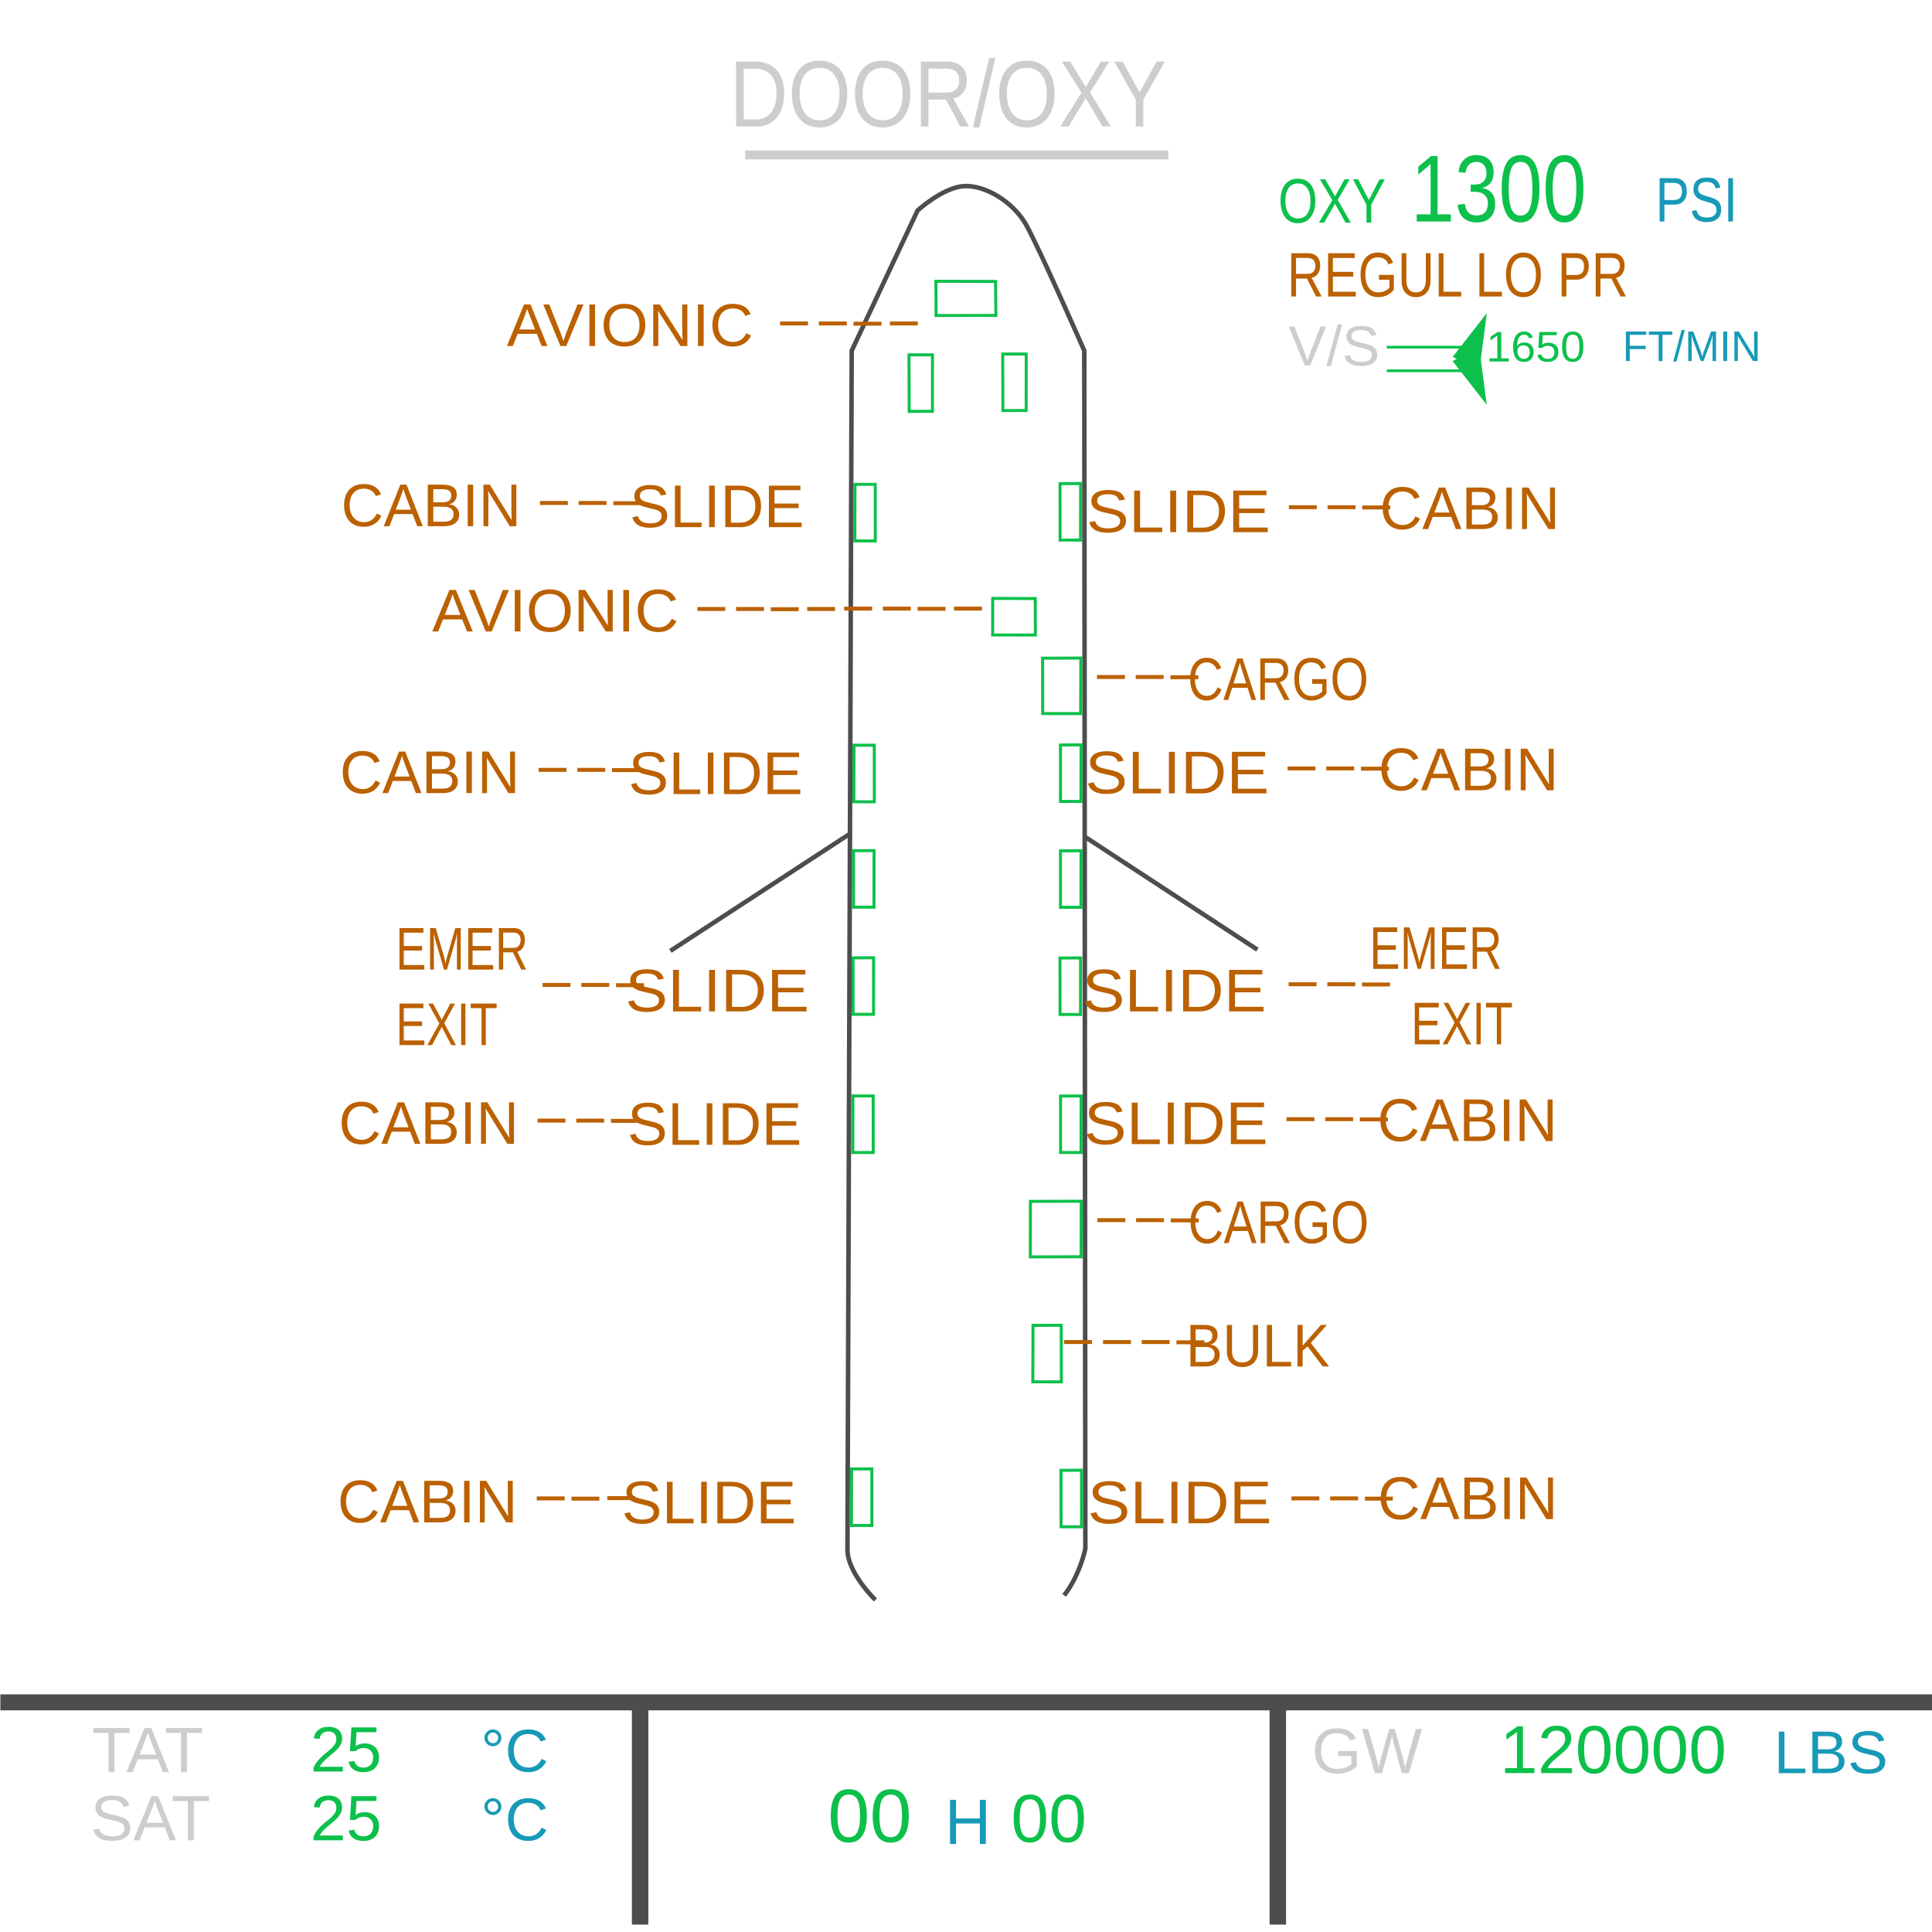
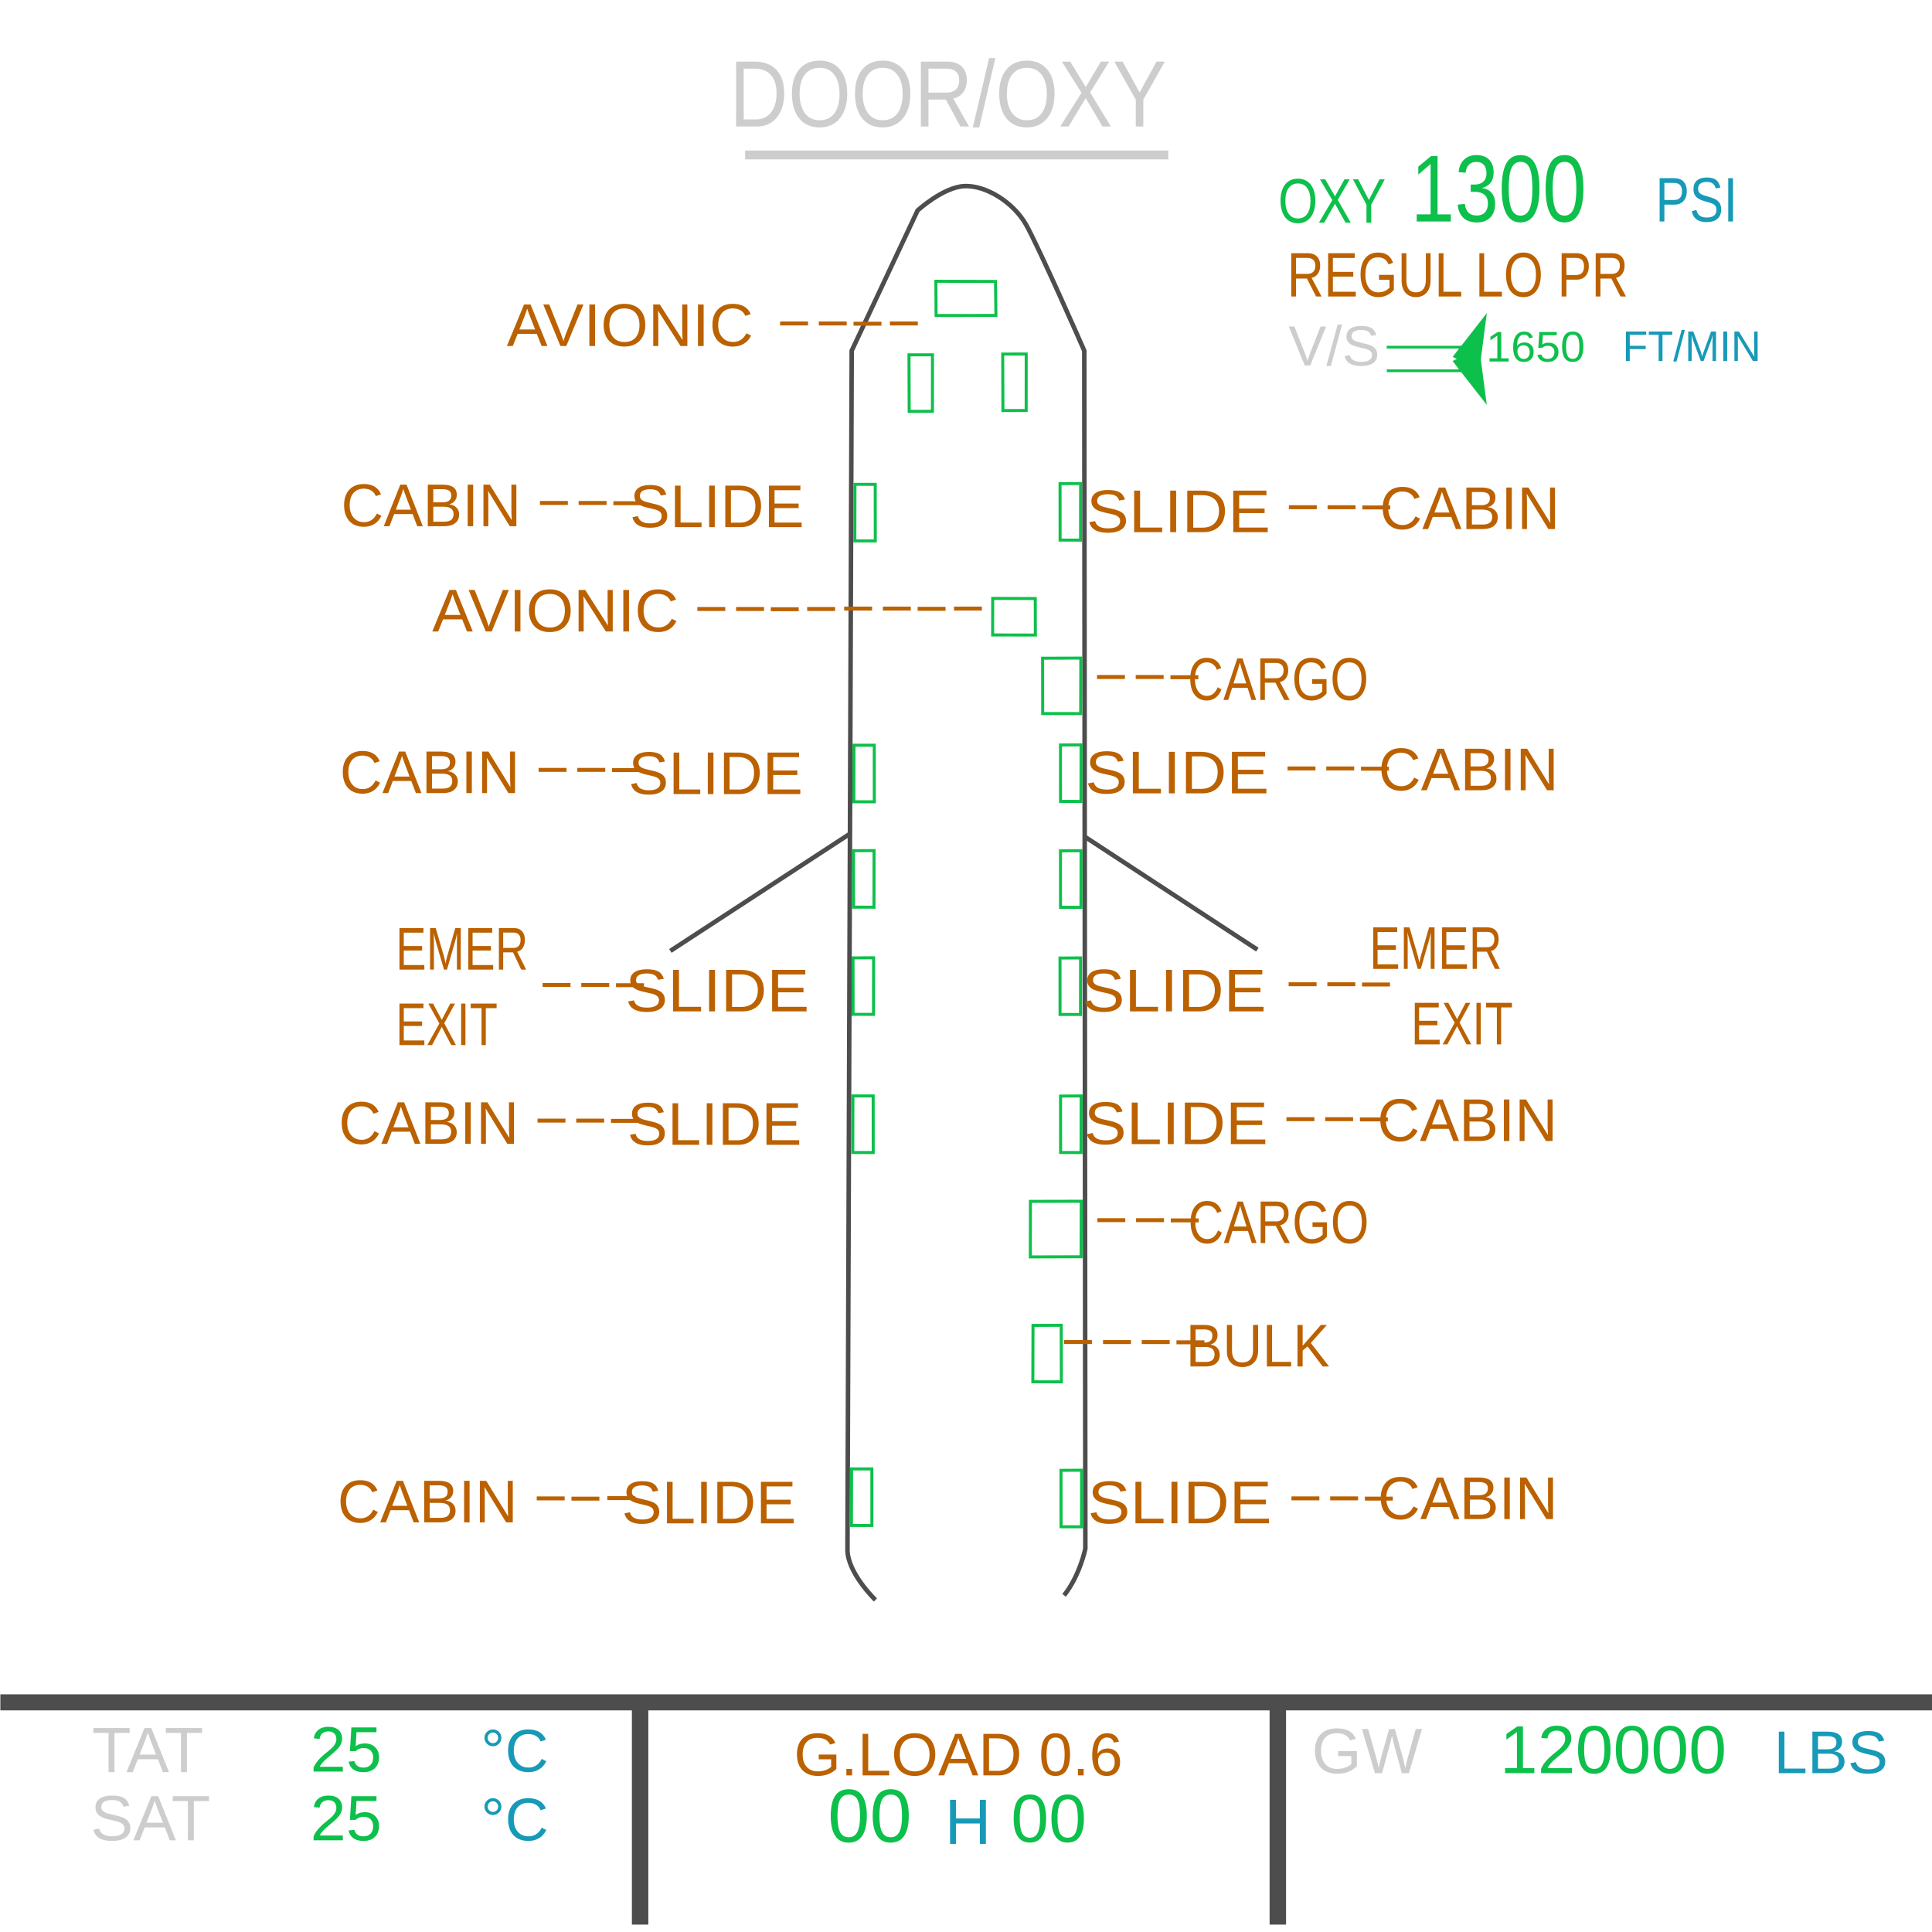
<svg xmlns="http://www.w3.org/2000/svg" width="1024pt" height="1024pt" viewBox="0 0 1024 1024" version="1.1" id="svg2">
  <defs id="defs373" />
  <g id="g913">
    <rect y="898.036" x="0.192" height="8.497" width="1023.902" id="rect3952" style="fill:#4d4d4d;fill-opacity:1" />
    <rect y="902.733" x="334.912" height="117.34" width="8.725" id="rect3956" style="fill:#4d4d4d;fill-opacity:1" />
    <rect style="fill:#4d4d4d;fill-opacity:1" id="rect4168" width="8.725" height="117.34" x="672.912" y="902.733" />
  </g>
  <text xml:space="preserve" style="font-style:normal;font-weight:normal;line-height:0%;font-family:'Liberation Sans';letter-spacing:0px;word-spacing:0px;fill:#179ab7;fill-opacity:1;stroke:none;stroke-width:1px;stroke-linecap:butt;stroke-linejoin:miter;stroke-opacity:1" x="500.752" y="977.318" id="text6232">
    <tspan id="tspan3726-1-4-5-7" x="500.752" y="977.318" style="font-style:normal;font-variant:normal;font-weight:normal;font-stretch:normal;font-size:34px;line-height:1.25;font-family:'Liberation Sans';-inkscape-font-specification:'Liberation Sans';fill:#179ab7;fill-opacity:1">H</tspan>
  </text>
  <text xml:space="preserve" style="font-style:normal;font-weight:normal;line-height:0%;font-family:'Liberation Sans';letter-spacing:0px;word-spacing:0px;fill:#179ab7;fill-opacity:1;stroke:none;stroke-width:1px;stroke-linecap:butt;stroke-linejoin:miter;stroke-opacity:1" x="254.868" y="938.986" id="text6233">
    <tspan id="tspan3726-1-4-5-3" x="254.868" y="938.986" style="font-style:normal;font-variant:normal;font-weight:normal;font-stretch:normal;font-size:32px;line-height:1.25;font-family:'Liberation Sans';-inkscape-font-specification:'Liberation Sans';fill:#179ab7;fill-opacity:1">°C</tspan>
  </text>
  <text xml:space="preserve" style="font-style:normal;font-weight:normal;line-height:0%;font-family:'Liberation Sans';letter-spacing:0px;word-spacing:0px;fill:#179ab7;fill-opacity:1;stroke:none;stroke-width:1px;stroke-linecap:butt;stroke-linejoin:miter;stroke-opacity:1" x="940.18" y="939.824" id="GW-weight-unit">
    <tspan id="tspan3726-1-4-5-7-7" x="940.18" y="939.824" style="font-style:normal;font-variant:normal;font-weight:normal;font-stretch:normal;font-size:32px;line-height:1.25;font-family:'Liberation Sans';-inkscape-font-specification:'Liberation Sans';fill:#179ab7;fill-opacity:1">LBS</tspan>
  </text>
  <text xml:space="preserve" style="font-style:normal;font-weight:normal;line-height:0%;font-family:'Liberation Sans';letter-spacing:0px;word-spacing:0px;fill:#000000;fill-opacity:1;stroke:none;stroke-width:1px;stroke-linecap:butt;stroke-linejoin:miter;stroke-opacity:1" x="695.25" y="939.804" id="text3912">
    <tspan id="tspan3914" x="695.25" y="939.804" style="font-style:normal;font-variant:normal;font-weight:normal;font-stretch:normal;font-size:34px;line-height:1.25;font-family:'Liberation Sans';-inkscape-font-specification:'Liberation Sans';fill:#cecdce">GW</tspan>
  </text>
  <text xml:space="preserve" style="font-style:normal;font-weight:normal;line-height:0%;font-family:'Liberation Sans';letter-spacing:0px;word-spacing:0px;fill:#000000;fill-opacity:1;stroke:none;stroke-width:1px;stroke-linecap:butt;stroke-linejoin:miter;stroke-opacity:1" x="48.732" y="939.298" id="text6235">
    <tspan id="tspan3914-9" x="48.732" y="939.298" style="font-style:normal;font-variant:normal;font-weight:normal;font-stretch:normal;font-size:34px;line-height:1.25;font-family:'Liberation Sans';-inkscape-font-specification:'Liberation Sans';fill:#cecdce">TAT</tspan>
  </text>
  <text xml:space="preserve" style="font-style:normal;font-weight:normal;line-height:0%;font-family:'Liberation Sans';letter-spacing:0px;word-spacing:0px;fill:#000000;fill-opacity:1;stroke:none;stroke-width:1px;stroke-linecap:butt;stroke-linejoin:miter;stroke-opacity:1" x="47.952" y="975.403" id="text6236">
    <tspan id="tspan3914-9-4" x="47.952" y="975.403" style="font-style:normal;font-variant:normal;font-weight:normal;font-stretch:normal;font-size:34px;line-height:1.25;font-family:'Liberation Sans';-inkscape-font-specification:'Liberation Sans';fill:#cecdce">SAT</tspan>
  </text>
  <text xml:space="preserve" style="font-style:normal;font-weight:normal;line-height:0%;font-family:'Liberation Sans';text-align:end;letter-spacing:0px;word-spacing:0px;text-anchor:end;fill:#000000;fill-opacity:1;stroke:none;stroke-width:1px;stroke-linecap:butt;stroke-linejoin:miter;stroke-opacity:1" x="212.326" y="938.966" id="TAT">
    <tspan id="tspan5151-5-7-1" x="212.326" y="938.966" style="font-style:normal;font-variant:normal;font-weight:normal;font-stretch:normal;font-size:34px;line-height:1.25;font-family:'Liberation Sans';-inkscape-font-specification:'Liberation Sans';text-align:end;text-anchor:end;fill:#0dc04b">25</tspan>
  </text>
  <text xml:space="preserve" style="font-style:normal;font-weight:normal;line-height:0%;font-family:'Liberation Sans';text-align:end;letter-spacing:0px;word-spacing:0px;text-anchor:end;fill:#000000;fill-opacity:1;stroke:none;stroke-width:1px;stroke-linecap:butt;stroke-linejoin:miter;stroke-opacity:1" x="212.326" y="975.404" id="SAT">
    <tspan id="tspan5151-5-7-1-0" x="212.326" y="975.404" style="font-style:normal;font-variant:normal;font-weight:normal;font-stretch:normal;font-size:34px;line-height:1.25;font-family:'Liberation Sans';-inkscape-font-specification:'Liberation Sans';text-align:end;text-anchor:end;fill:#0dc04b">25</tspan>
  </text>
  <text xml:space="preserve" style="font-style:normal;font-weight:normal;line-height:0%;font-family:'Liberation Sans';text-align:end;letter-spacing:0px;word-spacing:0px;text-anchor:end;fill:#000000;fill-opacity:1;stroke:none;stroke-width:1px;stroke-linecap:butt;stroke-linejoin:miter;stroke-opacity:1" x="925.09" y="939.785" id="GW">
    <tspan id="tspan5151-5-7-1-9" x="925.09" y="939.785" style="font-style:normal;font-variant:normal;font-weight:normal;font-stretch:normal;font-size:36px;line-height:1.25;font-family:'Liberation Sans';-inkscape-font-specification:'Liberation Sans';text-align:end;text-anchor:end;fill:#0dc04b">120000</tspan>
  </text>
  <text id="text4170" y="975.424" x="254.868" style="font-style:normal;font-weight:normal;line-height:0%;font-family:'Liberation Sans';letter-spacing:0px;word-spacing:0px;fill:#179ab7;fill-opacity:1;stroke:none;stroke-width:1px;stroke-linecap:butt;stroke-linejoin:miter;stroke-opacity:1" xml:space="preserve">
    <tspan style="font-style:normal;font-variant:normal;font-weight:normal;font-stretch:normal;font-size:32px;line-height:1.25;font-family:'Liberation Sans';-inkscape-font-specification:'Liberation Sans';fill:#179ab7;fill-opacity:1" y="975.424" x="254.868" id="tspan4172">°C</tspan>
  </text>
  <text id="UTCh" y="976.252" x="465.991" style="font-style:normal;font-weight:normal;line-height:0%;font-family:'Liberation Sans';text-align:center;letter-spacing:0px;word-spacing:0px;text-anchor:middle;fill:#000000;fill-opacity:1;stroke:none;stroke-width:1px;stroke-linecap:butt;stroke-linejoin:miter;stroke-opacity:1" xml:space="preserve">
    <tspan style="font-style:normal;font-variant:normal;font-weight:normal;font-stretch:normal;font-size:40px;line-height:1.25;font-family:'Liberation Sans';-inkscape-font-specification:'Liberation Sans';text-align:center;text-anchor:middle;fill:#0dc04b" y="976.252" x="465.991" id="tspan4176">00</tspan>
  </text>
  <text xml:space="preserve" style="font-style:normal;font-weight:normal;line-height:0%;font-family:'Liberation Sans';text-align:center;letter-spacing:0px;word-spacing:0px;text-anchor:middle;fill:#000000;fill-opacity:1;stroke:none;stroke-width:1px;stroke-linecap:butt;stroke-linejoin:miter;stroke-opacity:1" x="560.885" y="976.252" id="UTCm">
    <tspan id="tspan4180" x="560.885" y="976.252" style="font-style:normal;font-variant:normal;font-weight:normal;font-stretch:normal;font-size:36px;line-height:1.25;font-family:'Liberation Sans';-inkscape-font-specification:'Liberation Sans';text-align:center;text-anchor:middle;fill:#0dc04b">00</tspan>
+   </text>
+   <text xml:space="preserve" style="font-style:normal;font-weight:normal;line-height:0%;font-family:'Liberation Sans';text-align:center;letter-spacing:0px;word-spacing:0px;text-anchor:middle;fill:#000000;fill-opacity:1;stroke:none;stroke-width:1px;stroke-linecap:butt;stroke-linejoin:miter;stroke-opacity:1" x="512.932" y="940.985" id="GLoad">
+     <tspan id="tspan861" x="512.932" y="940.985" style="font-style:normal;font-variant:normal;font-weight:normal;font-stretch:normal;font-size:32px;line-height:1.25;font-family:'Liberation Sans';-inkscape-font-specification:'Liberation Sans';text-align:center;text-anchor:middle;fill:#bb6100;fill-opacity:1">G.LOAD 0.6</tspan>
  </text>
  <text xml:space="preserve" style="font-style:normal;font-weight:normal;line-height:0%;font-family:'Liberation Sans';letter-spacing:0px;word-spacing:0px;fill:#000000;fill-opacity:1;stroke:none;stroke-width:1px;stroke-linecap:butt;stroke-linejoin:miter;stroke-opacity:1" x="546.919" y="62.163" id="PageTitleAPU" transform="scale(0.9272415,1.078468)">
    <tspan id="tspan3716" x="546.919" y="62.163" style="font-style:normal;font-variant:normal;font-weight:normal;font-stretch:normal;font-size:46.362px;line-height:1.25;font-family:'Liberation Sans';-inkscape-font-specification:'Liberation Sans';text-align:center;text-anchor:middle;fill:#cecdce">DOOR/OXY</tspan>
  </text>
  <rect style="fill:#cecdce;fill-opacity:1" id="PageTitleAPU2" width="224.293" height="4.678" x="394.949" y="79.798" />
  <path style="fill:none;fill-rule:evenodd;stroke:#4d4d4d;stroke-width:2.4;stroke-linecap:butt;stroke-linejoin:miter;stroke-opacity:1;stroke-miterlimit:4;stroke-dasharray:none" d="m 464,848 c 0,0 -14.829,-14.25 -14.829,-26.634 0,-12.383 2.251,-635.481 2.251,-635.481 L 486.321,111.586 c 0,0 13.509,-12.383 24.766,-12.946 11.257,-0.563 25.892,8.443 32.647,20.263 6.754,11.82 30.958,66.982 30.958,66.982 l 0.563,634.919 c 0,0 -2.814,14.072 -11.257,24.766" id="aircraft" />
  <path style="fill:none;fill-rule:evenodd;stroke:#4d4d4d;stroke-width:2.4;stroke-linecap:butt;stroke-linejoin:miter;stroke-opacity:1;stroke-miterlimit:4;stroke-dasharray:none" d="m 575.254,443.68 91.185,59.664" id="path4257" />
  <path style="fill:none;fill-rule:evenodd;stroke:#4d4d4d;stroke-width:2.4;stroke-linecap:butt;stroke-linejoin:miter;stroke-opacity:1;stroke-miterlimit:4;stroke-dasharray:none" d="M 450.625,441.812 355.312,504" id="path4259" />
  <path style="fill:none;fill-opacity:1;fill-rule:evenodd;stroke:#0dc04b;stroke-width:1.6;stroke-linecap:butt;stroke-linejoin:miter;stroke-opacity:1;stroke-miterlimit:4;stroke-dasharray:none" d="m 496.045,149.08 0.102,18.145 31.708,-0.048 -0.219,-18.001 z" id="Avionics1" />
  <path id="Avionics2" d="m 494.235,188.063 -12.456,0.02 0.113,29.959 12.322,-0.052 z" style="fill:none;fill-opacity:1;fill-rule:evenodd;stroke:#0dc04b;stroke-width:1.6;stroke-linecap:butt;stroke-linejoin:miter;stroke-miterlimit:4;stroke-dasharray:none;stroke-opacity:1" />
  <text xml:space="preserve" style="font-style:normal;font-variant:normal;font-weight:normal;font-stretch:normal;line-height:0%;font-family:'Liberation Sans';-inkscape-font-specification:'Liberation Sans';text-align:end;letter-spacing:0px;word-spacing:0px;text-anchor:end;fill:#000000;fill-opacity:1;stroke:none;stroke-width:1px;stroke-linecap:butt;stroke-linejoin:miter;stroke-opacity:1" x="407.014" y="184.449" id="AvionicsLbl1" transform="scale(1.005814,0.9942194)">
    <tspan id="tspan4271" x="407.014" y="184.449" style="font-size:32.186px;line-height:1.25;fill:#bb6100;fill-opacity:1">AVIONIC</tspan>
  </text>
  <path style="fill:#bb6100;fill-opacity:1;fill-rule:evenodd;stroke:#bb6100;stroke-width:2.612;stroke-linecap:butt;stroke-linejoin:miter;stroke-miterlimit:4;stroke-dasharray:none;stroke-dashoffset:7.68;stroke-opacity:1" d="M 516.836 214.307 L 535.334 214.307 L 516.836 214.307 z M 542.484 214.307 L 560.98 214.307 L 542.484 214.307 z M 589.582 214.307 L 608.08 214.307 L 589.582 214.307 z M 565.488 214.461 L 583.986 214.461 L 565.488 214.461 z " transform="scale(0.8,0.8)" id="AvionicsLine1" />
  <path style="fill:none;fill-opacity:1;fill-rule:evenodd;stroke:#0dc04b;stroke-width:1.6;stroke-linecap:butt;stroke-linejoin:miter;stroke-miterlimit:4;stroke-dasharray:none;stroke-opacity:1" d="m 463.895,256.717 -10.743,-0.003 -0.071,29.968 10.839,0.024 z" id="Cabin1Left" />
  <path id="Cabin1Right" d="m 572.755,256.281 -10.909,0.063 0.029,29.901 10.839,0.024 z" style="fill:none;fill-opacity:1;fill-rule:evenodd;stroke:#0dc04b;stroke-width:1.6;stroke-linecap:butt;stroke-linejoin:miter;stroke-miterlimit:4;stroke-dasharray:none;stroke-opacity:1" />
  <text xml:space="preserve" style="font-style:normal;font-variant:normal;font-weight:normal;font-stretch:normal;line-height:0%;font-family:'Liberation Sans';-inkscape-font-specification:'Liberation Sans';text-align:end;letter-spacing:0px;word-spacing:0px;text-anchor:end;fill:#bb6100;fill-opacity:1;stroke:none;stroke-width:1px;stroke-linecap:butt;stroke-linejoin:miter;stroke-opacity:1" x="289.621" y="275.521" id="Cabin1LeftLbl" transform="scale(0.9878765,1.012272)">
    <tspan id="tspan4291" x="289.621" y="275.521" style="font-size:31.612px;line-height:1.25">CABIN</tspan>
  </text>
  <path style="fill:#bb6100;fill-opacity:1;fill-rule:evenodd;stroke:#bb6100;stroke-width:2.089;stroke-linecap:butt;stroke-linejoin:miter;stroke-miterlimit:4;stroke-dasharray:none;stroke-dashoffset:7.68;stroke-opacity:1" d="m 286.179,266.584 14.797,0 z m 20.517,0 14.798,0 z m 18.405,0.125 14.797,0 z" id="Cabin1LeftLine" />
  <text xml:space="preserve" style="font-style:normal;font-weight:normal;line-height:0%;font-family:'Liberation Sans';text-align:end;letter-spacing:0px;word-spacing:0px;text-anchor:end;fill:#bb6100;fill-opacity:1;stroke:none;stroke-width:1px;stroke-linecap:butt;stroke-linejoin:miter;stroke-opacity:1" x="436.253" y="279.41" id="Cabin1LeftSlide">
    <tspan id="tspan4301" x="436.253" y="279.41" style="font-size:32px;line-height:1.25">SLIDE</tspan>
  </text>
  <text transform="scale(1.005814,0.9942194)" id="AvionicsLbl2" y="336.654" x="367.691" style="font-style:normal;font-variant:normal;font-weight:normal;font-stretch:normal;line-height:0%;font-family:'Liberation Sans';-inkscape-font-specification:'Liberation Sans';text-align:end;letter-spacing:0px;word-spacing:0px;text-anchor:end;fill:#000000;fill-opacity:1;stroke:none;stroke-width:1px;stroke-linecap:butt;stroke-linejoin:miter;stroke-opacity:1" xml:space="preserve">
    <tspan style="font-size:32.186px;line-height:1.25;fill:#bb6100;fill-opacity:1" y="336.654" x="367.691" id="tspan4364">AVIONIC</tspan>
  </text>
  <path style="fill:#bb6100;fill-opacity:1;fill-rule:evenodd;stroke:#bb6100;stroke-width:2.612;stroke-linecap:butt;stroke-linejoin:miter;stroke-miterlimit:4;stroke-dasharray:none;stroke-dashoffset:7.68;stroke-opacity:1" d="M 559.289 403.195 L 577.787 403.195 L 559.289 403.195 z M 584.938 403.195 L 603.434 403.195 L 584.938 403.195 z M 632.035 403.195 L 650.533 403.195 L 632.035 403.195 z M 607.941 403.35 L 626.439 403.35 L 607.941 403.35 z M 462.023 403.463 L 480.521 403.463 L 462.023 403.463 z M 487.672 403.463 L 506.168 403.463 L 487.672 403.463 z M 534.77 403.463 L 553.268 403.463 L 534.77 403.463 z M 510.676 403.619 L 529.174 403.619 L 510.676 403.619 z " transform="scale(0.8,0.8)" id="AvionicsLine2" />
  <path style="fill:none;fill-rule:evenodd;stroke:#0dc04b;stroke-width:1.6;stroke-linecap:butt;stroke-linejoin:miter;stroke-miterlimit:4;stroke-dasharray:none;stroke-opacity:1" d="m 526.156,317.167 -0.032,19.367 22.645,0.054 -0.054,-19.346 z" id="Avionics4" />
  <path style="fill:none;fill-opacity:1;fill-rule:evenodd;stroke:#0dc04b;stroke-width:1.6;stroke-linecap:butt;stroke-linejoin:miter;stroke-miterlimit:4;stroke-dasharray:none;stroke-opacity:1" d="m 543.912,187.633 -12.456,0.02 0.113,29.959 12.322,-0.052 z" id="Avionics3" />
  <text transform="scale(0.9878765,1.012272)" id="Cabin1RightLbl" y="277.01" x="846.867" style="font-style:normal;font-variant:normal;font-weight:normal;font-stretch:normal;line-height:0%;font-family:'Liberation Sans';-inkscape-font-specification:'Liberation Sans';text-align:end;letter-spacing:0px;word-spacing:0px;text-anchor:end;fill:#bb6100;fill-opacity:1;stroke:none;stroke-width:1px;stroke-linecap:butt;stroke-linejoin:miter;stroke-opacity:1" xml:space="preserve">
    <tspan y="277.01" x="846.867" id="tspan4388" style="font-size:31.612px;line-height:1.25">CABIN</tspan>
  </text>
  <text id="Cabin1RightSlide" y="289.655" x="665.713" style="font-style:normal;font-weight:normal;line-height:0%;font-family:'Liberation Sans';text-align:end;letter-spacing:0px;word-spacing:0px;text-anchor:end;fill:#bb6100;fill-opacity:1;stroke:none;stroke-width:1px;stroke-linecap:butt;stroke-linejoin:miter;stroke-opacity:1" xml:space="preserve" transform="scale(1.026955,0.9737524)">
    <tspan y="289.655" x="665.713" id="tspan4398" style="font-size:32.863px;line-height:1.25">SLIDE</tspan>
  </text>
  <path style="fill:#bb6100;fill-opacity:1;fill-rule:evenodd;stroke:#bb6100;stroke-width:2.612;stroke-linecap:butt;stroke-linejoin:miter;stroke-miterlimit:4;stroke-dasharray:none;stroke-dashoffset:7.68;stroke-opacity:1" d="m 853.92,336.043 18.498,0 z m 25.648,0 18.496,0 z m 23.004,0.154 18.498,0 z" transform="scale(0.8,0.8)" id="Cabin1RightLine" />
  <path style="fill:none;fill-opacity:1;fill-rule:evenodd;stroke:#0dc04b;stroke-width:1.6;stroke-linecap:butt;stroke-linejoin:miter;stroke-miterlimit:4;stroke-dasharray:none;stroke-opacity:1" d="m 572.856,348.797 -20.263,0.062 0.053,29.341 20.133,0.023 z" id="Cargo1Door" />
  <text transform="scale(0.9037763,1.106469)" xml:space="preserve" style="font-style:normal;font-variant:normal;font-weight:normal;font-stretch:normal;line-height:0%;font-family:'Liberation Sans';-inkscape-font-specification:'Liberation Sans';text-align:end;letter-spacing:0px;word-spacing:0px;text-anchor:end;fill:#bb6100;fill-opacity:1;stroke:none;stroke-width:1px;stroke-linecap:butt;stroke-linejoin:miter;stroke-opacity:1" x="812.605" y="335.279" id="Cargo1Lbl">
    <tspan id="tspan4422" x="812.605" y="335.279" style="font-size:28.921px;line-height:1.25">CARGO</tspan>
  </text>
  <path style="fill:#bb6100;fill-opacity:1;fill-rule:evenodd;stroke:#bb6100;stroke-width:2.089;stroke-linecap:butt;stroke-linejoin:miter;stroke-miterlimit:4;stroke-dasharray:none;stroke-dashoffset:7.68;stroke-opacity:1" d="m 581.433,358.819 14.798,0 -14.798,0 z m 20.519,0 14.797,0 -14.797,0 z m 18.403,0.125 14.798,0 -14.798,0 z" id="Cargo1Line" />
  <text transform="scale(1.026955,0.9737524)" xml:space="preserve" style="font-style:normal;font-weight:normal;line-height:0%;font-family:'Liberation Sans';text-align:end;letter-spacing:0px;word-spacing:0px;text-anchor:end;fill:#bb6100;fill-opacity:1;stroke:none;stroke-width:1px;stroke-linecap:butt;stroke-linejoin:miter;stroke-opacity:1" x="663.556" y="550.516" id="ExitRSlide">
    <tspan id="tspan4432" x="663.556" y="550.516" style="font-size:32.863px;line-height:1.25">SLIDE</tspan>
  </text>
  <text id="ExitLSlide" y="550.516" x="427.714" style="font-style:normal;font-weight:normal;line-height:0%;font-family:'Liberation Sans';text-align:end;letter-spacing:0px;word-spacing:0px;text-anchor:end;fill:#bb6100;fill-opacity:1;stroke:none;stroke-width:1px;stroke-linecap:butt;stroke-linejoin:miter;stroke-opacity:1" xml:space="preserve" transform="scale(1.026955,0.9737524)">
    <tspan y="550.516" x="427.714" id="tspan4436" style="font-size:32.863px;line-height:1.25">SLIDE</tspan>
  </text>
  <path style="fill:#bb6100;fill-opacity:1;fill-rule:evenodd;stroke:#bb6100;stroke-width:2.612;stroke-linecap:butt;stroke-linejoin:miter;stroke-miterlimit:4;stroke-dasharray:none;stroke-dashoffset:7.68;stroke-opacity:1" d="M 853.75 652.092 L 872.248 652.092 L 853.75 652.092 z M 879.398 652.092 L 897.896 652.092 L 879.398 652.092 z M 902.404 652.248 L 920.9 652.248 L 902.404 652.248 z " transform="scale(0.8,0.8)" id="ExitRLine" />
  <text xml:space="preserve" style="font-style:normal;font-variant:normal;font-weight:normal;font-stretch:normal;line-height:0%;font-family:'Liberation Sans';-inkscape-font-specification:'Liberation Sans';text-align:end;letter-spacing:0px;word-spacing:0px;text-anchor:end;fill:#000000;fill-opacity:1;stroke:none;stroke-width:1px;stroke-linecap:butt;stroke-linejoin:miter;stroke-opacity:1" x="929.936" y="447.663" id="ExitRLbl" transform="scale(0.8717224,1.147154)">
    <tspan x="929.936" y="447.663" id="tspan4448" style="font-size:27.895px;line-height:1.25;fill:#bb6100;fill-opacity:1">EMER</tspan>
    <tspan x="929.936" y="482.532" style="font-size:27.895px;line-height:1.25;fill:#bb6100;fill-opacity:1" id="tspan4456">EXIT</tspan>
  </text>
  <text transform="scale(0.8717224,1.147154)" id="ExitLLbl" y="447.984" x="240.604" style="font-style:normal;font-variant:normal;font-weight:normal;font-stretch:normal;line-height:0%;font-family:'Liberation Sans';-inkscape-font-specification:'Liberation Sans';text-align:start;letter-spacing:0px;word-spacing:0px;text-anchor:start;fill:#000000;fill-opacity:1;stroke:none;stroke-width:1px;stroke-linecap:butt;stroke-linejoin:miter;stroke-opacity:1" xml:space="preserve">
    <tspan style="font-size:27.895px;line-height:1.25;text-align:start;text-anchor:start;fill:#bb6100;fill-opacity:1" id="tspan4460" y="447.984" x="240.604">EMER</tspan>
    <tspan id="tspan4462" style="font-size:27.895px;line-height:1.25;text-align:start;text-anchor:start;fill:#bb6100;fill-opacity:1" y="482.853" x="240.604">EXIT</tspan>
  </text>
  <path style="fill:#bb6100;fill-opacity:1;fill-rule:evenodd;stroke:#bb6100;stroke-width:2.612;stroke-linecap:butt;stroke-linejoin:miter;stroke-miterlimit:4;stroke-dasharray:none;stroke-dashoffset:7.68;stroke-opacity:1" d="M 359.477 652.553 L 377.975 652.553 L 359.477 652.553 z M 385.125 652.553 L 403.621 652.553 L 385.125 652.553 z M 408.129 652.709 L 426.627 652.709 L 408.129 652.709 z " transform="scale(0.8,0.8)" id="ExitLLine" />
  <path style="fill:none;fill-opacity:1;fill-rule:evenodd;stroke:#0dc04b;stroke-width:1.6;stroke-linecap:butt;stroke-linejoin:miter;stroke-miterlimit:4;stroke-dasharray:none;stroke-opacity:1" d="m 572.978,450.912 -10.909,0.063 0.029,29.901 10.839,0.024 z" id="Exit1R" />
  <path id="Exit1L" d="m 463.27,450.837 -10.909,0.063 0.029,29.901 10.839,0.024 z" style="fill:none;fill-opacity:1;fill-rule:evenodd;stroke:#0dc04b;stroke-width:1.6;stroke-linecap:butt;stroke-linejoin:miter;stroke-miterlimit:4;stroke-dasharray:none;stroke-opacity:1" />
  <path id="Exit2R" d="m 572.73,507.714 -10.909,0.063 0.029,29.901 10.839,0.024 z" style="fill:none;fill-opacity:1;fill-rule:evenodd;stroke:#0dc04b;stroke-width:1.6;stroke-linecap:butt;stroke-linejoin:miter;stroke-miterlimit:4;stroke-dasharray:none;stroke-opacity:1" />
  <path style="fill:none;fill-opacity:1;fill-rule:evenodd;stroke:#0dc04b;stroke-width:1.6;stroke-linecap:butt;stroke-linejoin:miter;stroke-miterlimit:4;stroke-dasharray:none;stroke-opacity:1" d="m 463.022,507.639 -10.909,0.063 0.029,29.901 10.839,0.024 z" id="Exit2L" />
  <path id="Cargo2Door" d="m 573.074,636.686 -26.923,0.062 -0.051,29.445 26.897,-0.081 z" style="fill:none;fill-opacity:1;fill-rule:evenodd;stroke:#0dc04b;stroke-width:1.6;stroke-linecap:butt;stroke-linejoin:miter;stroke-miterlimit:4;stroke-dasharray:none;stroke-opacity:1" />
  <text id="Cargo2Lbl" y="595.466" x="812.817" style="font-style:normal;font-variant:normal;font-weight:normal;font-stretch:normal;line-height:0%;font-family:'Liberation Sans';-inkscape-font-specification:'Liberation Sans';text-align:end;letter-spacing:0px;word-spacing:0px;text-anchor:end;fill:#bb6100;fill-opacity:1;stroke:none;stroke-width:1px;stroke-linecap:butt;stroke-linejoin:miter;stroke-opacity:1" xml:space="preserve" transform="scale(0.9037763,1.106469)">
    <tspan y="595.466" x="812.817" id="tspan4482" style="font-size:28.921px;line-height:1.25">CARGO</tspan>
  </text>
  <path style="fill:#bb6100;fill-opacity:1;fill-rule:evenodd;stroke:#bb6100;stroke-width:2.089;stroke-linecap:butt;stroke-linejoin:miter;stroke-miterlimit:4;stroke-dasharray:none;stroke-dashoffset:7.68;stroke-opacity:1" d="m 581.625,646.708 14.798,0 -14.798,0 z m 20.519,0 14.797,0 -14.797,0 z m 18.403,0.123 14.798,0 -14.798,0 z" id="Cargo2Line" />
  <text xml:space="preserve" style="font-style:normal;font-variant:normal;font-weight:normal;font-stretch:normal;line-height:0%;font-family:'Liberation Sans';-inkscape-font-specification:'Liberation Sans';text-align:end;letter-spacing:0px;word-spacing:0px;text-anchor:end;fill:#bb6100;fill-opacity:1;stroke:none;stroke-width:1px;stroke-linecap:butt;stroke-linejoin:miter;stroke-opacity:1" x="748.216" y="691.432" id="BulkLbl" transform="scale(0.9546881,1.047462)">
    <tspan id="tspan4492" x="748.216" y="691.432" style="font-size:30.55px;line-height:1.25">BULK</tspan>
  </text>
  <path style="fill:#bb6100;fill-opacity:1;fill-rule:evenodd;stroke:#bb6100;stroke-width:2.612;stroke-linecap:butt;stroke-linejoin:miter;stroke-miterlimit:4;stroke-dasharray:none;stroke-dashoffset:7.68;stroke-opacity:1" d="M 704.92 889.133 L 723.416 889.133 L 704.92 889.133 z M 730.793 889.154 L 749.291 889.154 L 730.793 889.154 z M 756.441 889.154 L 774.939 889.154 L 756.441 889.154 z M 779.447 889.309 L 797.943 889.309 L 779.447 889.309 z " transform="scale(0.8,0.8)" id="BulkLine" />
  <path style="fill:none;fill-opacity:1;fill-rule:evenodd;stroke:#0dc04b;stroke-width:1.6;stroke-linecap:butt;stroke-linejoin:miter;stroke-miterlimit:4;stroke-dasharray:none;stroke-opacity:1" d="m 562.472,702.419 -14.959,0.063 -0.091,29.901 15.127,0.024 z" id="Bulk" />
  <path id="Cabin4Left" d="m 462.1,778.555 -10.743,-0.003 -0.071,29.968 10.839,0.024 z" style="fill:none;fill-opacity:1;fill-rule:evenodd;stroke:#0dc04b;stroke-width:1.6;stroke-linecap:butt;stroke-linejoin:miter;stroke-miterlimit:4;stroke-dasharray:none;stroke-opacity:1" />
  <path style="fill:none;fill-opacity:1;fill-rule:evenodd;stroke:#0dc04b;stroke-width:1.6;stroke-linecap:butt;stroke-linejoin:miter;stroke-miterlimit:4;stroke-dasharray:none;stroke-opacity:1" d="m 573.267,779.246 -10.909,0.063 0.029,29.901 10.839,0.024 z" id="Cabin4Right" />
  <text transform="scale(0.9878765,1.012272)" id="Cabin4LeftLbl" y="797.106" x="287.695" style="font-style:normal;font-variant:normal;font-weight:normal;font-stretch:normal;line-height:0%;font-family:'Liberation Sans';-inkscape-font-specification:'Liberation Sans';text-align:end;letter-spacing:0px;word-spacing:0px;text-anchor:end;fill:#bb6100;fill-opacity:1;stroke:none;stroke-width:1px;stroke-linecap:butt;stroke-linejoin:miter;stroke-opacity:1" xml:space="preserve">
    <tspan y="797.106" x="287.695" id="tspan4268" style="font-size:31.612px;line-height:1.25">CABIN</tspan>
  </text>
  <text id="Cabin4LeftSlide" y="807.397" x="432.03" style="font-style:normal;font-weight:normal;line-height:0%;font-family:'Liberation Sans';text-align:end;letter-spacing:0px;word-spacing:0px;text-anchor:end;fill:#bb6100;fill-opacity:1;stroke:none;stroke-width:1px;stroke-linecap:butt;stroke-linejoin:miter;stroke-opacity:1" xml:space="preserve">
    <tspan y="807.397" x="432.03" id="tspan4278" style="font-size:32px;line-height:1.25">SLIDE</tspan>
  </text>
  <path style="fill:#bb6100;fill-opacity:1;fill-rule:evenodd;stroke:#bb6100;stroke-width:2.089;stroke-linecap:butt;stroke-linejoin:miter;stroke-miterlimit:4;stroke-dasharray:none;stroke-dashoffset:7.68;stroke-opacity:1" d="m 321.883,794.038 14.798,0 z m -37.4,0.142 14.798,0 z m 18.405,0.125 14.797,0 z" id="Cabin4LeftLine" />
  <text xml:space="preserve" style="font-style:normal;font-variant:normal;font-weight:normal;font-stretch:normal;line-height:0%;font-family:'Liberation Sans';-inkscape-font-specification:'Liberation Sans';text-align:end;letter-spacing:0px;word-spacing:0px;text-anchor:end;fill:#bb6100;fill-opacity:1;stroke:none;stroke-width:1px;stroke-linecap:butt;stroke-linejoin:miter;stroke-opacity:1" x="845.794" y="795.387" id="Cabin4RightLbl" transform="scale(0.9878765,1.012272)">
    <tspan id="tspan4300" x="845.794" y="795.387" style="font-size:31.612px;line-height:1.25">CABIN</tspan>
  </text>
  <text transform="scale(1.026955,0.9737524)" xml:space="preserve" style="font-style:normal;font-weight:normal;line-height:0%;font-family:'Liberation Sans';text-align:end;letter-spacing:0px;word-spacing:0px;text-anchor:end;fill:#bb6100;fill-opacity:1;stroke:none;stroke-width:1px;stroke-linecap:butt;stroke-linejoin:miter;stroke-opacity:1" x="666.375" y="829.133" id="Cabin4RightSlide">
    <tspan id="tspan4304" x="666.375" y="829.133" style="font-size:32.863px;line-height:1.25">SLIDE</tspan>
  </text>
  <path style="fill:#bb6100;fill-opacity:1;fill-rule:evenodd;stroke:#bb6100;stroke-width:2.089;stroke-linecap:butt;stroke-linejoin:miter;stroke-miterlimit:4;stroke-dasharray:none;stroke-dashoffset:7.68;stroke-opacity:1" d="m 684.495,794.17 14.797,0 z m 20.517,0 14.798,0 z m 18.405,0.125 14.798,0 z" id="Cabin4RightLine" />
  <path id="Cabin2Left" d="m 463.379,394.983 -10.743,-0.003 -0.071,29.968 10.839,0.024 z" style="fill:none;fill-opacity:1;fill-rule:evenodd;stroke:#0dc04b;stroke-width:1.6;stroke-linecap:butt;stroke-linejoin:miter;stroke-miterlimit:4;stroke-dasharray:none;stroke-opacity:1" />
  <path style="fill:none;fill-opacity:1;fill-rule:evenodd;stroke:#0dc04b;stroke-width:1.6;stroke-linecap:butt;stroke-linejoin:miter;stroke-miterlimit:4;stroke-dasharray:none;stroke-opacity:1" d="m 572.984,394.795 -10.909,0.063 0.029,29.901 10.839,0.024 z" id="Cabin2Right" />
  <text transform="scale(0.9878765,1.012272)" id="Cabin2LeftLbl" y="415.274" x="288.91" style="font-style:normal;font-variant:normal;font-weight:normal;font-stretch:normal;line-height:0%;font-family:'Liberation Sans';-inkscape-font-specification:'Liberation Sans';text-align:end;letter-spacing:0px;word-spacing:0px;text-anchor:end;fill:#bb6100;fill-opacity:1;stroke:none;stroke-width:1px;stroke-linecap:butt;stroke-linejoin:miter;stroke-opacity:1" xml:space="preserve">
    <tspan y="415.274" x="288.91" id="tspan4294" style="font-size:31.612px;line-height:1.25">CABIN</tspan>
  </text>
  <path id="Cabin2LeftLine" d="m 285.476,408.052 14.797,0 z m 20.517,0 14.798,0 z m 18.405,0.125 14.797,0 z" style="fill:#bb6100;fill-opacity:1;fill-rule:evenodd;stroke:#bb6100;stroke-width:2.089;stroke-linecap:butt;stroke-linejoin:miter;stroke-miterlimit:4;stroke-dasharray:none;stroke-dashoffset:7.68;stroke-opacity:1" />
  <text id="Cabin2LeftSlide" y="420.878" x="435.55" style="font-style:normal;font-weight:normal;line-height:0%;font-family:'Liberation Sans';text-align:end;letter-spacing:0px;word-spacing:0px;text-anchor:end;fill:#bb6100;fill-opacity:1;stroke:none;stroke-width:1px;stroke-linecap:butt;stroke-linejoin:miter;stroke-opacity:1" xml:space="preserve">
    <tspan y="420.878" x="435.55" id="tspan4302" style="font-size:32px;line-height:1.25">SLIDE</tspan>
  </text>
  <text xml:space="preserve" style="font-style:normal;font-variant:normal;font-weight:normal;font-stretch:normal;line-height:0%;font-family:'Liberation Sans';-inkscape-font-specification:'Liberation Sans';text-align:end;letter-spacing:0px;word-spacing:0px;text-anchor:end;fill:#bb6100;fill-opacity:1;stroke:none;stroke-width:1px;stroke-linecap:butt;stroke-linejoin:miter;stroke-opacity:1" x="846.156" y="413.784" id="Cabin2RightLbl" transform="scale(0.9878765,1.012272)">
    <tspan id="tspan4306" x="846.156" y="413.784" style="font-size:31.612px;line-height:1.25">CABIN</tspan>
  </text>
  <text transform="scale(1.026955,0.9737524)" xml:space="preserve" style="font-style:normal;font-weight:normal;line-height:0%;font-family:'Liberation Sans';text-align:end;letter-spacing:0px;word-spacing:0px;text-anchor:end;fill:#bb6100;fill-opacity:1;stroke:none;stroke-width:1px;stroke-linecap:butt;stroke-linejoin:miter;stroke-opacity:1" x="665.029" y="431.839" id="Cabin2RightSlide">
    <tspan id="tspan4310" x="665.029" y="431.839" style="font-size:32.863px;line-height:1.25">SLIDE</tspan>
  </text>
  <path id="Cabin2RightLine" d="m 682.433,407.286 14.798,0 z m 20.519,0 14.797,0 z m 18.403,0.123 14.798,0 z" style="fill:#bb6100;fill-opacity:1;fill-rule:evenodd;stroke:#bb6100;stroke-width:2.089;stroke-linecap:butt;stroke-linejoin:miter;stroke-miterlimit:4;stroke-dasharray:none;stroke-dashoffset:7.68;stroke-opacity:1" />
  <path style="fill:none;fill-opacity:1;fill-rule:evenodd;stroke:#0dc04b;stroke-width:1.6;stroke-linecap:butt;stroke-linejoin:miter;stroke-miterlimit:4;stroke-dasharray:none;stroke-opacity:1" d="m 462.802,580.879 -10.743,-0.003 -0.071,29.968 10.839,0.024 z" id="Cabin3Left" />
  <path id="Cabin3Right" d="m 573.019,580.879 -10.909,0.063 0.029,29.901 10.839,0.024 z" style="fill:none;fill-opacity:1;fill-rule:evenodd;stroke:#0dc04b;stroke-width:1.6;stroke-linecap:butt;stroke-linejoin:miter;stroke-miterlimit:4;stroke-dasharray:none;stroke-opacity:1" />
  <text xml:space="preserve" style="font-style:normal;font-variant:normal;font-weight:normal;font-stretch:normal;line-height:0%;font-family:'Liberation Sans';-inkscape-font-specification:'Liberation Sans';text-align:end;letter-spacing:0px;word-spacing:0px;text-anchor:end;fill:#bb6100;fill-opacity:1;stroke:none;stroke-width:1px;stroke-linecap:butt;stroke-linejoin:miter;stroke-opacity:1" x="288.326" y="598.916" id="Cabin3LeftLbl" transform="scale(0.9878765,1.012272)">
    <tspan id="tspan4247" x="288.326" y="598.916" style="font-size:31.612px;line-height:1.25">CABIN</tspan>
  </text>
  <path style="fill:#bb6100;fill-opacity:1;fill-rule:evenodd;stroke:#bb6100;stroke-width:2.089;stroke-linecap:butt;stroke-linejoin:miter;stroke-miterlimit:4;stroke-dasharray:none;stroke-dashoffset:7.68;stroke-opacity:1" d="m 284.899,593.948 14.797,0 z m 20.517,0 14.798,0 z m 18.405,0.125 14.797,0 z" id="Cabin3LeftLine" />
  <text xml:space="preserve" style="font-style:normal;font-weight:normal;line-height:0%;font-family:'Liberation Sans';text-align:end;letter-spacing:0px;word-spacing:0px;text-anchor:end;fill:#bb6100;fill-opacity:1;stroke:none;stroke-width:1px;stroke-linecap:butt;stroke-linejoin:miter;stroke-opacity:1" x="434.974" y="606.774" id="Cabin3LeftSlide">
    <tspan id="tspan4253" x="434.974" y="606.774" style="font-size:32px;line-height:1.25">SLIDE</tspan>
  </text>
  <text transform="scale(0.9878765,1.012272)" id="Cabin3RightLbl" y="597.426" x="845.572" style="font-style:normal;font-variant:normal;font-weight:normal;font-stretch:normal;line-height:0%;font-family:'Liberation Sans';-inkscape-font-specification:'Liberation Sans';text-align:end;letter-spacing:0px;word-spacing:0px;text-anchor:end;fill:#bb6100;fill-opacity:1;stroke:none;stroke-width:1px;stroke-linecap:butt;stroke-linejoin:miter;stroke-opacity:1" xml:space="preserve">
    <tspan y="597.426" x="845.572" id="tspan4257" style="font-size:31.612px;line-height:1.25">CABIN</tspan>
  </text>
  <text id="Cabin3RightSlide" y="622.746" x="664.467" style="font-style:normal;font-weight:normal;line-height:0%;font-family:'Liberation Sans';text-align:end;letter-spacing:0px;word-spacing:0px;text-anchor:end;fill:#bb6100;fill-opacity:1;stroke:none;stroke-width:1px;stroke-linecap:butt;stroke-linejoin:miter;stroke-opacity:1" xml:space="preserve" transform="scale(1.026955,0.9737524)">
    <tspan y="622.746" x="664.467" id="tspan4261" style="font-size:32.863px;line-height:1.25">SLIDE</tspan>
  </text>
  <path style="fill:#bb6100;fill-opacity:1;fill-rule:evenodd;stroke:#bb6100;stroke-width:2.089;stroke-linecap:butt;stroke-linejoin:miter;stroke-miterlimit:4;stroke-dasharray:none;stroke-dashoffset:7.68;stroke-opacity:1" d="m 681.856,593.182 14.798,0 z m 20.519,0 14.797,0 z m 18.403,0.123 14.798,0 z" id="Cabin3RightLine" />
  <text xml:space="preserve" style="font-style:normal;font-variant:normal;font-weight:normal;font-stretch:normal;font-size:30.048px;line-height:0%;font-family:'Liberation Sans';-inkscape-font-specification:'sans-serif, Normal';font-variant-ligatures:normal;font-variant-caps:normal;font-variant-numeric:normal;font-feature-settings:normal;text-align:start;letter-spacing:0px;word-spacing:0px;writing-mode:lr-tb;text-anchor:start;fill:#0dc04b;fill-opacity:1;stroke:none;stroke-width:2.504px;stroke-linecap:butt;stroke-linejoin:miter;stroke-opacity:1;" x="752.483" y="106.232" id="DOOROXY-OxyIndicator" transform="scale(0.9002438,1.11081)">
    <tspan id="tspan4627" x="752.483" y="106.232" style="stroke-width:2.504px;fill:#0dc04b;fill-opacity:1;">OXY</tspan>
  </text>
  <text xml:space="preserve" style="font-style:normal;font-variant:normal;font-weight:normal;font-stretch:normal;font-size:30.048px;line-height:0%;font-family:'Liberation Sans';-inkscape-font-specification:'sans-serif, Normal';font-variant-ligatures:normal;font-variant-caps:normal;font-variant-numeric:normal;font-feature-settings:normal;text-align:start;letter-spacing:0px;word-spacing:0px;writing-mode:lr-tb;text-anchor:start;fill:#bb6100;fill-opacity:1;stroke:none;stroke-width:2.504px;stroke-linecap:butt;stroke-linejoin:miter;stroke-opacity:1;" x="757.768" y="141.486" id="DOOROXY-REGUL-LO-PR" transform="scale(0.9002439,1.11081)">
    <tspan id="tspan4647" x="757.768" y="141.486">REGUL LO PR</tspan>
  </text>
  <text xml:space="preserve" style="font-style:normal;font-weight:normal;font-size:45.962px;line-height:1.25;font-family:'Liberation Sans';letter-spacing:0px;word-spacing:0px;fill:#0dc04b;fill-opacity:1;stroke:none;stroke-width:1.149;" x="820.467" y="106.991" id="DOOROXY-PR" transform="scale(0.9113068,1.097325)">
    <tspan x="820.467" y="106.991" style="stroke-width:1.149;fill:#0dc04b;fill-opacity:1;" id="tspan4653">1300</tspan>
  </text>
  <text xml:space="preserve" style="font-style:normal;font-variant:normal;font-weight:normal;font-stretch:normal;font-size:30.048px;line-height:0%;font-family:'Liberation Sans';-inkscape-font-specification:'sans-serif, Normal';font-variant-ligatures:normal;font-variant-caps:normal;font-variant-numeric:normal;font-feature-settings:normal;text-align:start;letter-spacing:0px;word-spacing:0px;writing-mode:lr-tb;text-anchor:start;fill:#179ab7;fill-opacity:1;stroke:none;stroke-width:2.504px;stroke-linecap:butt;stroke-linejoin:miter;stroke-opacity:1" x="974.648" y="105.684" id="DOOROXY-text-psi" transform="scale(0.9002439,1.11081)">
    <tspan id="tspan4675" x="974.648" y="105.684">PSI</tspan>
  </text>
  <g id="DOOR-VS-Container" transform="translate(3.969798,11.253)">
    <text id="text4619" y="182.462" x="679.01" style="font-style:normal;font-weight:normal;font-size:30px;line-height:1.25;font-family:'Liberation Sans';letter-spacing:0px;word-spacing:0px;fill:#cecdce;fill-opacity:1;stroke:none;stroke-width:0.75" xml:space="preserve">
      <tspan id="tspan4621" style="fill:#cecdce;fill-opacity:1;stroke-width:0.75" y="182.462" x="679.01">V/S</tspan>
    </text>
    <text transform="scale(1.01819,0.9821345)" id="DOOR-VS" y="183.644" x="769.712" style="font-style:normal;font-variant:normal;font-weight:normal;font-stretch:normal;font-size:23.163px;line-height:1.25;font-family:'Liberation Sans';-inkscape-font-specification:'sans-serif, Normal';font-variant-ligatures:normal;font-variant-caps:normal;font-variant-numeric:normal;font-feature-settings:normal;text-align:start;letter-spacing:0px;word-spacing:0px;writing-mode:lr-tb;text-anchor:start;fill:#0dc04b;fill-opacity:1;stroke:none;stroke-width:0.579" xml:space="preserve">
      <tspan style="stroke-width:0.579" y="183.644" x="769.712" id="tspan4643">1650</tspan>
    </text>
    <text transform="scale(0.9841748,1.01608)" id="text4619-2-6" y="177.274" x="869.739" style="font-style:normal;font-variant:normal;font-weight:normal;font-stretch:normal;font-size:22.389px;line-height:1.25;font-family:'Liberation Sans';-inkscape-font-specification:'sans-serif, Normal';font-variant-ligatures:normal;font-variant-caps:normal;font-variant-numeric:normal;font-feature-settings:normal;text-align:start;letter-spacing:0px;word-spacing:0px;writing-mode:lr-tb;text-anchor:start;fill:#179ab7;fill-opacity:1;stroke:none;stroke-width:0.56" xml:space="preserve">
      <tspan style="stroke-width:0.56" y="177.274" x="869.739" id="tspan4663">FT/MIN</tspan>
    </text>
    <g id="DOOR-VS-Arrow-DN">
      <path style="fill:none;fill-rule:evenodd;stroke:#0dc04b;stroke-width:1.448;stroke-linecap:butt;stroke-linejoin:miter;stroke-miterlimit:4;stroke-dasharray:none;stroke-opacity:1" d="m 731.03,172.747 39.641,0.003" id="path4257-2" />
      <path style="fill:#0dc04b;fill-opacity:1;stroke:#0dc04b;stroke-width:0.75px;stroke-linecap:butt;stroke-linejoin:miter;stroke-opacity:1" d="m 770.627,172.508 3.329,4.166 6.044,-1.41 3.492,26.737 -16.992,-21.75 5.776,-3 -2.82,-3.992 z" id="path-1" />
    </g>
    <g transform="matrix(1,0,0,-1,0.04406707,358.0076)" id="DOOR-VS-Arrow-UP">
      <path style="fill:none;fill-rule:evenodd;stroke:#0dc04b;stroke-width:1.448;stroke-linecap:butt;stroke-linejoin:miter;stroke-miterlimit:4;stroke-dasharray:none;stroke-opacity:1" d="m 731.03,172.747 39.641,0.003" id="path4257-2-9" />
      <path style="fill:#0dc04b;fill-opacity:1;stroke:#0dc04b;stroke-width:0.75px;stroke-linecap:butt;stroke-linejoin:miter;stroke-opacity:1" d="m 770.627,172.508 3.329,4.166 6.044,-1.41 3.492,26.737 -16.992,-21.75 5.776,-3 -2.82,-3.992 z" id="path-1-0" />
    </g>
  </g>
</svg>
